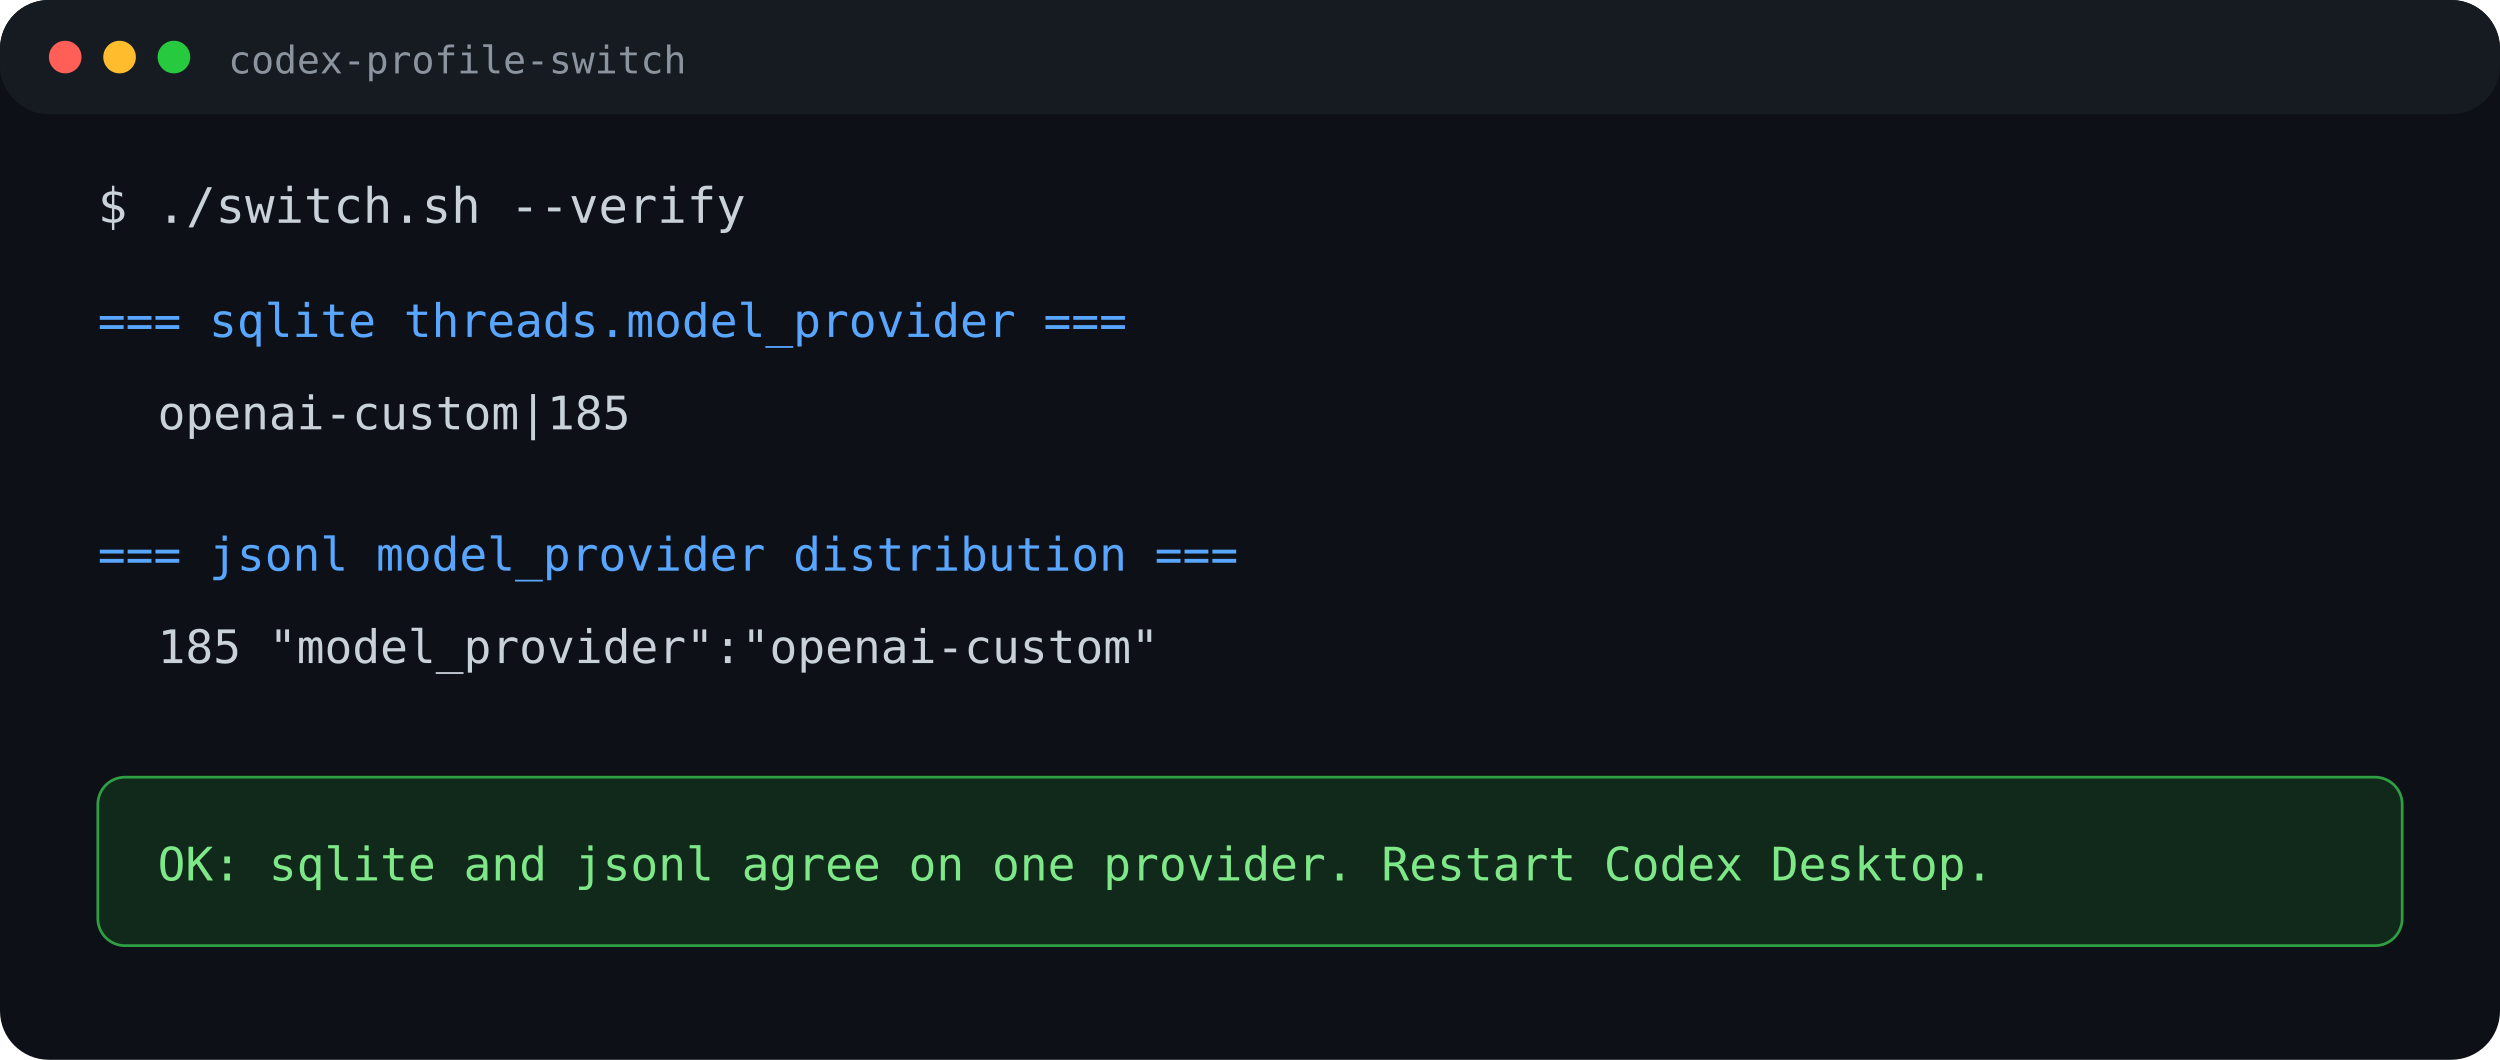
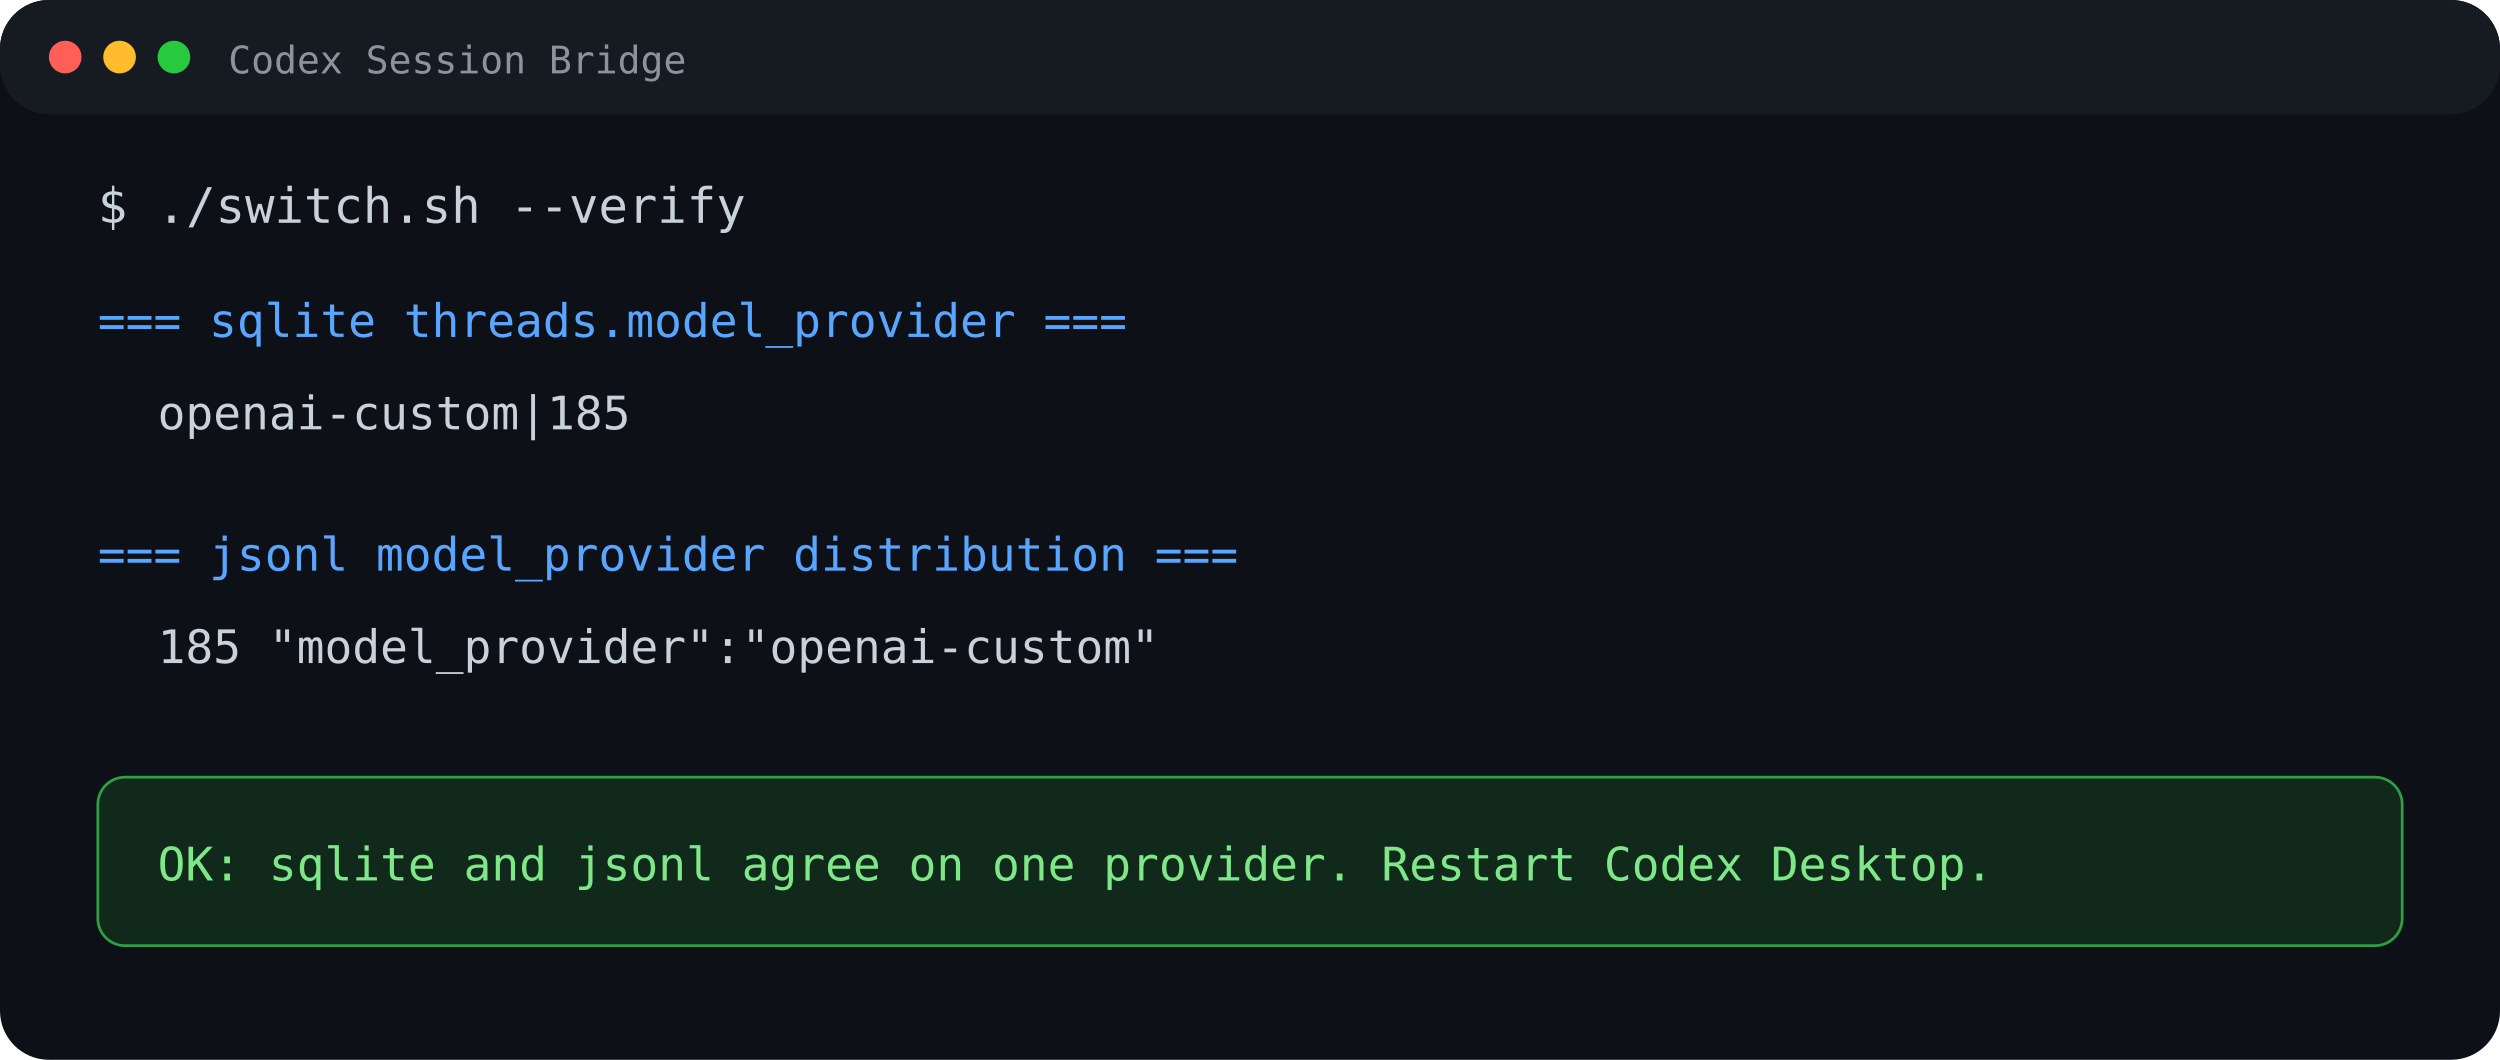
- <svg xmlns="http://www.w3.org/2000/svg" width="920" height="390" viewBox="0 0 920 390" role="img" aria-label="codex-profile-switch verify example">
+ <svg xmlns="http://www.w3.org/2000/svg" width="920" height="390" viewBox="0 0 920 390" role="img" aria-label="Codex Session Bridge verify example">
  <rect width="920" height="390" rx="18" fill="#0d1117" />
  <rect x="0" y="0" width="920" height="42" rx="18" fill="#161b22" />
  <circle cx="24" cy="21" r="6" fill="#ff5f56" />
  <circle cx="44" cy="21" r="6" fill="#ffbd2e" />
  <circle cx="64" cy="21" r="6" fill="#27c93f" />
-   <text x="84" y="27" font-family="ui-monospace, SFMono-Regular, Menlo, Monaco, Consolas, monospace" font-size="14" fill="#8b949e">codex-profile-switch</text>
+   <text x="84" y="27" font-family="ui-monospace, SFMono-Regular, Menlo, Monaco, Consolas, monospace" font-size="14" fill="#8b949e">Codex Session Bridge</text>
  <text x="36" y="82" font-family="ui-monospace, SFMono-Regular, Menlo, Monaco, Consolas, monospace" font-size="18" fill="#c9d1d9">$ ./switch.sh --verify</text>
  <text x="36" y="124" font-family="ui-monospace, SFMono-Regular, Menlo, Monaco, Consolas, monospace" font-size="17" fill="#58a6ff">=== sqlite threads.model_provider ===</text>
  <text x="58" y="158" font-family="ui-monospace, SFMono-Regular, Menlo, Monaco, Consolas, monospace" font-size="17" fill="#c9d1d9">openai-custom|185</text>
  <text x="36" y="210" font-family="ui-monospace, SFMono-Regular, Menlo, Monaco, Consolas, monospace" font-size="17" fill="#58a6ff">=== jsonl model_provider distribution ===</text>
  <text x="58" y="244" font-family="ui-monospace, SFMono-Regular, Menlo, Monaco, Consolas, monospace" font-size="17" fill="#c9d1d9">185 "model_provider":"openai-custom"</text>
  <rect x="36" y="286" width="848" height="62" rx="10" fill="#10291b" stroke="#2ea043" />
  <text x="58" y="324" font-family="ui-monospace, SFMono-Regular, Menlo, Monaco, Consolas, monospace" font-size="17" fill="#7ee787">OK: sqlite and jsonl agree on one provider. Restart Codex Desktop.</text>
</svg>
